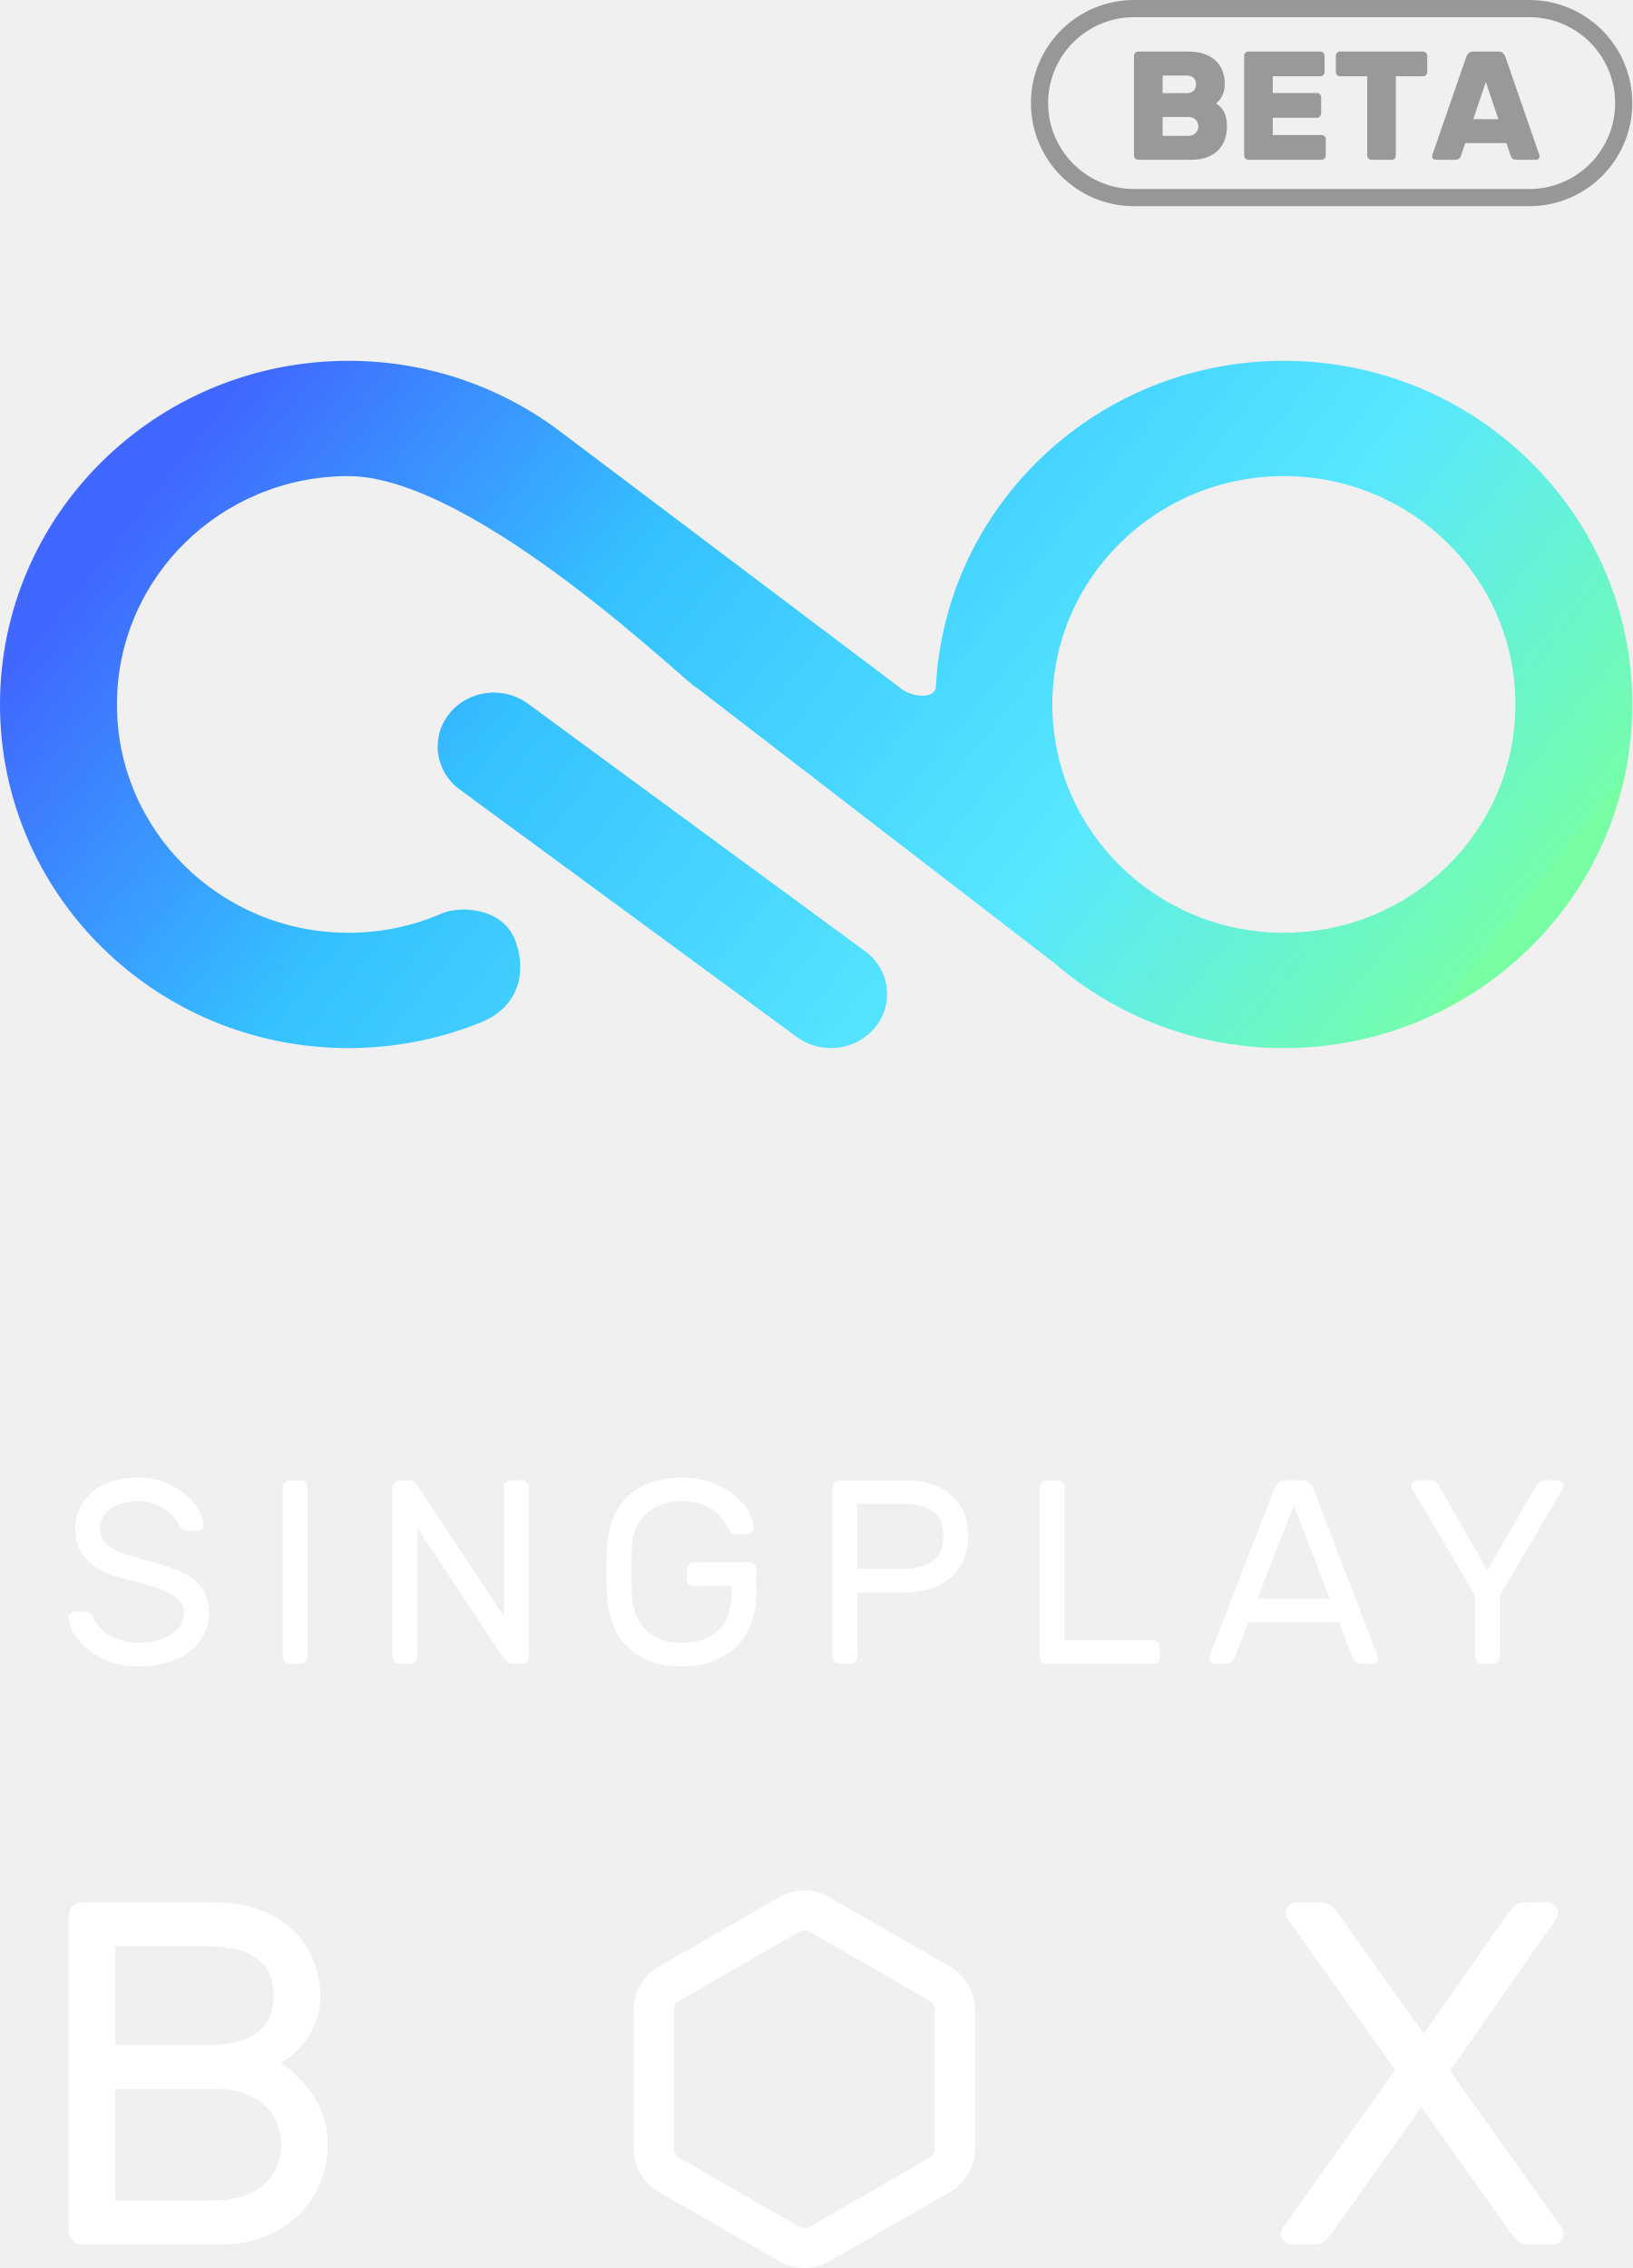
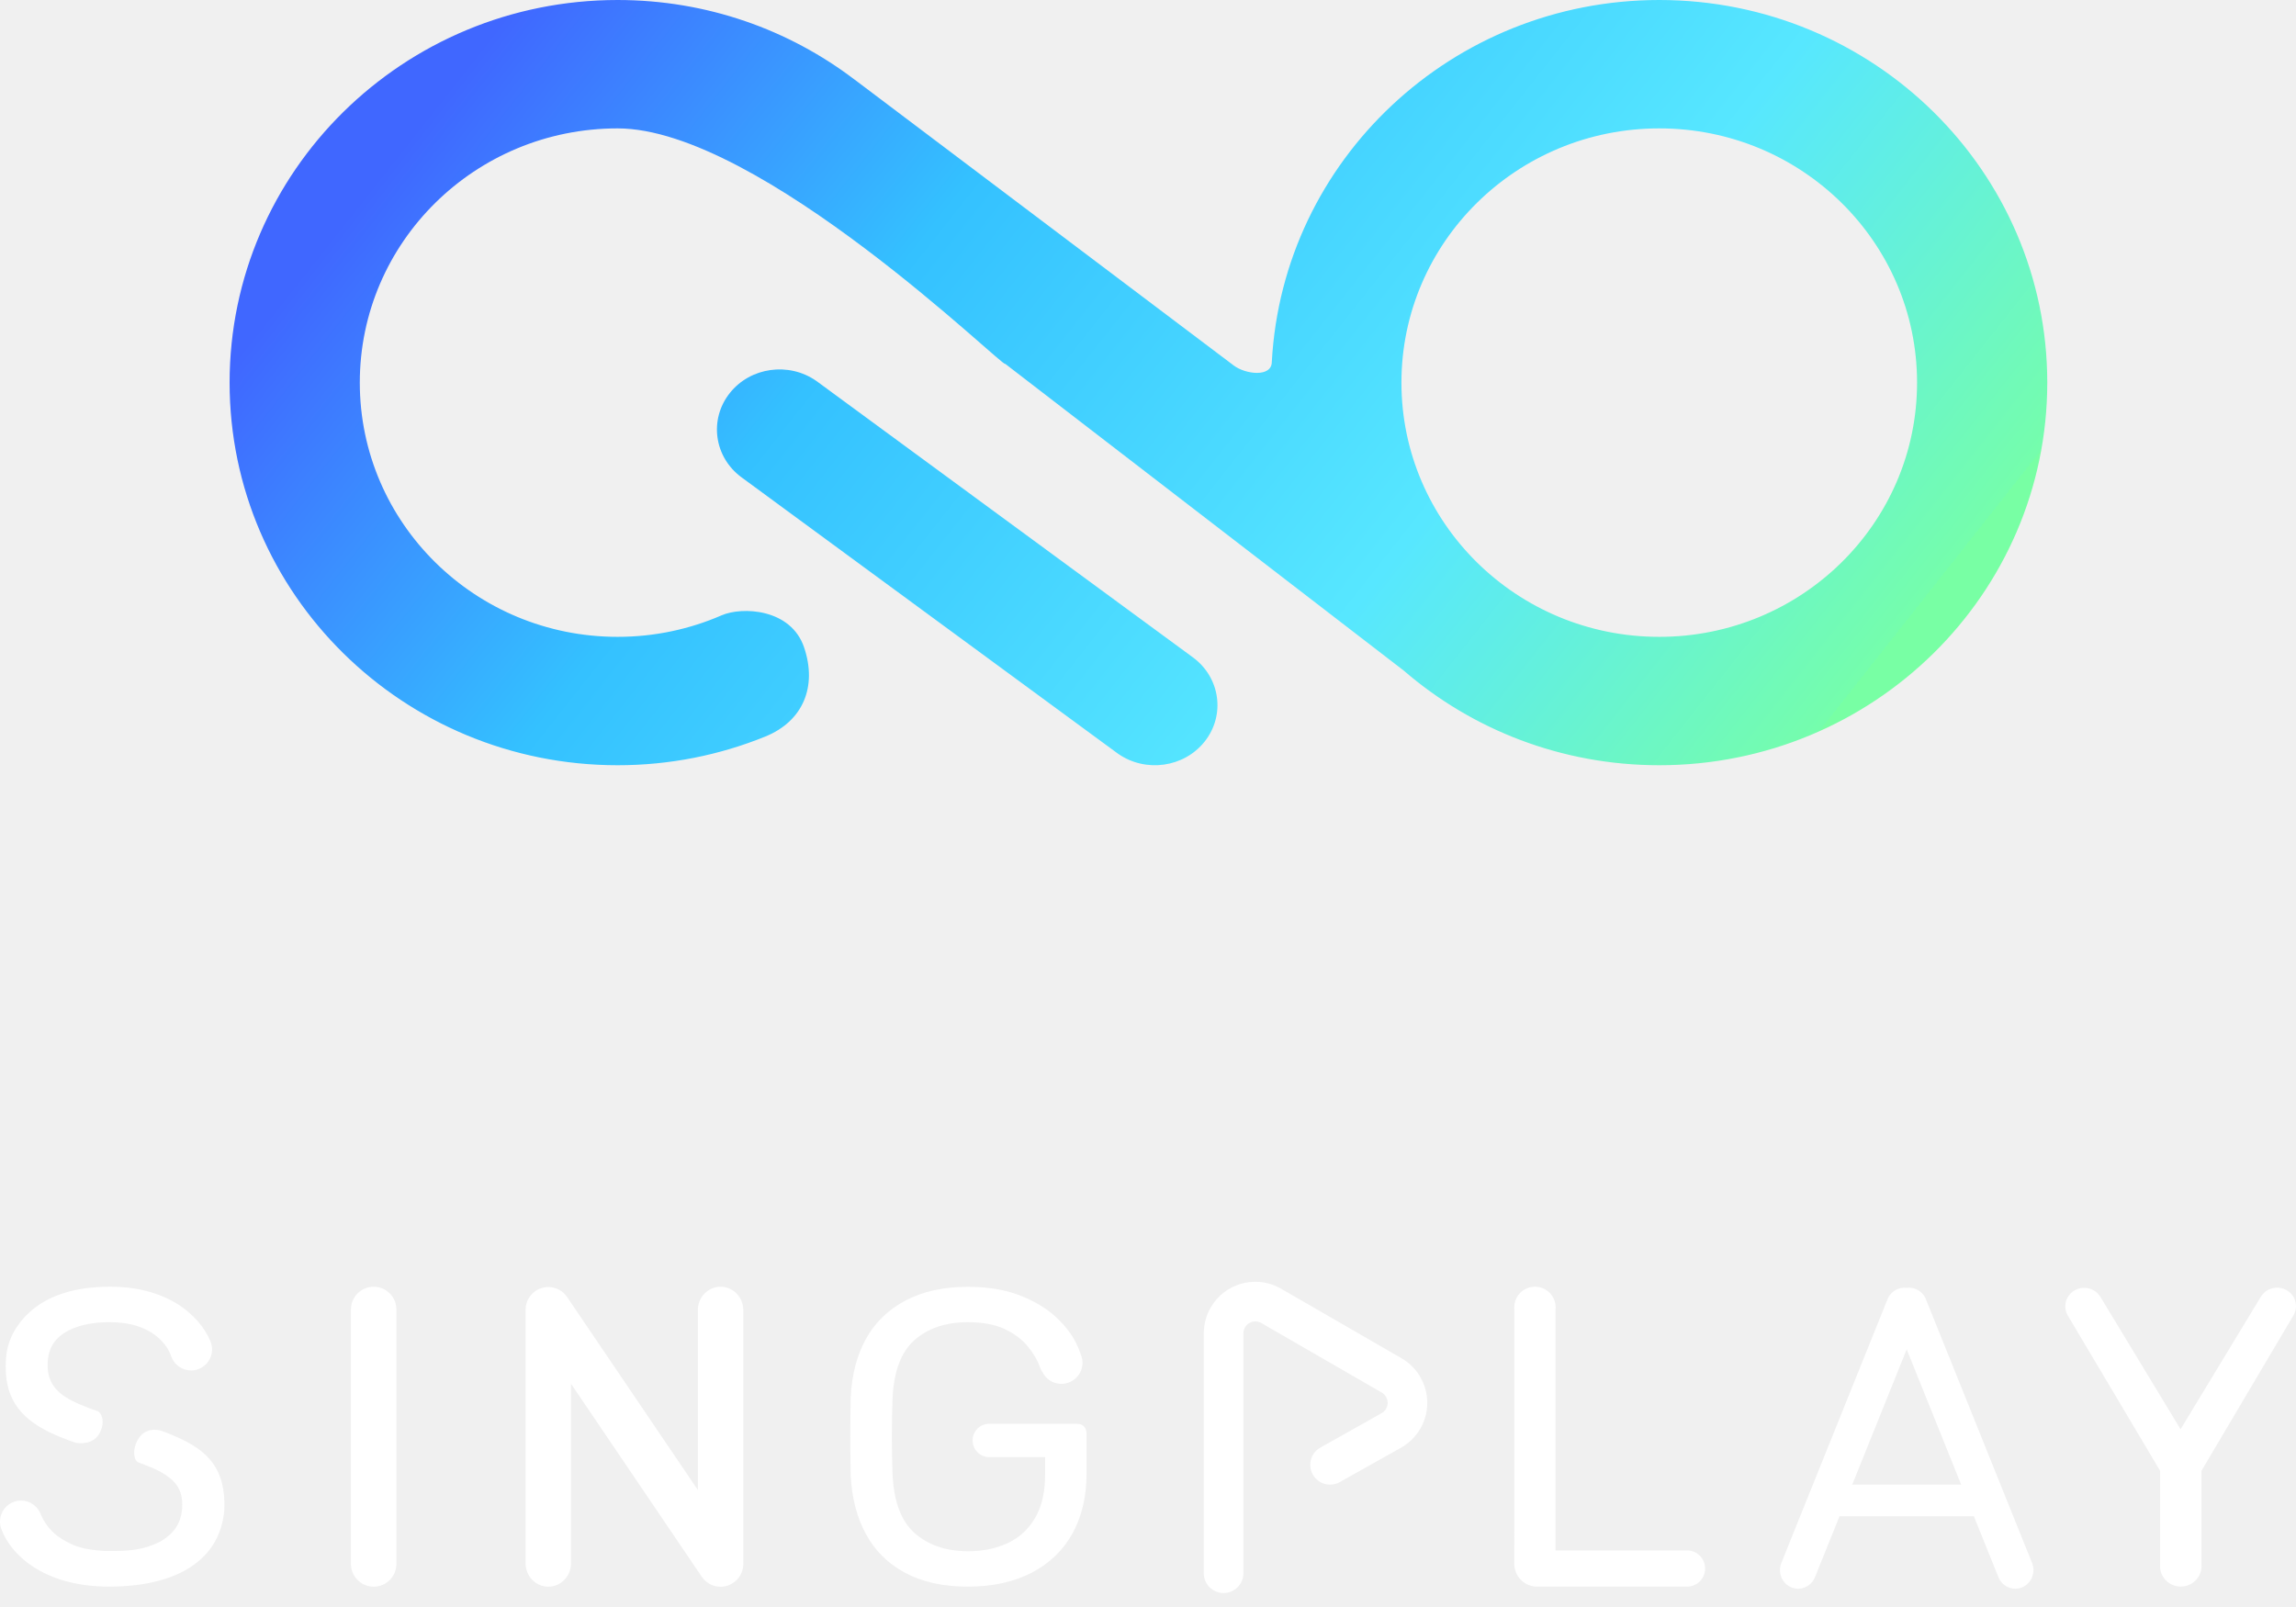
- <svg xmlns="http://www.w3.org/2000/svg" width="95" height="132" viewBox="0 0 95 132">
+ <svg xmlns="http://www.w3.org/2000/svg" width="120px" height="84px" viewBox="0 0 120 84" version="1.1">
  <defs>
-     <linearGradient id="1z9nvfj6ca" x1="4.448%" x2="97.288%" y1="34.926%" y2="65.55%">
-       <stop offset="0%" stop-color="#4067FF" />
-       <stop offset="31.648%" stop-color="#34C1FF" />
-       <stop offset="70.078%" stop-color="#57E7FF" />
-       <stop offset="100%" stop-color="#75FDAC" />
-       <stop offset="100%" stop-color="#78FFA4" />
-       <stop offset="100%" stop-color="#78FFA4" />
+     <linearGradient x1="4.448%" y1="34.926%" x2="97.288%" y2="65.55%" id="linearGradient-1">
+       <stop stop-color="#4067FF" offset="0%" />
+       <stop stop-color="#34C1FF" offset="31.648%" />
+       <stop stop-color="#57E7FF" offset="70.078%" />
+       <stop stop-color="#75FDAC" offset="100%" />
+       <stop stop-color="#78FFA4" offset="100%" />
+       <stop stop-color="#78FFA4" offset="100%" />
    </linearGradient>
  </defs>
-   <g fill="none" fill-rule="evenodd">
-     <g>
-       <g>
-         <g>
-           <g fill="url(#1z9nvfj6ca)" fill-rule="nonzero" transform="translate(-690, -288) translate(307, 288) translate(383, 0) translate(0, 21)">
-             <path d="M74.72 0C85.92 0 95 8.954 95 20s-9.08 20-20.28 20c-5.114 0-9.786-1.867-13.354-4.948L40.535 19.015c.016.326-12.814-12.304-20.256-12.304-7.441 0-13.474 5.95-13.474 13.289 0 7.34 6.033 13.289 13.474 13.289 1.933 0 3.77-.402 5.432-1.124 1.067-.464 3.625-.365 4.316 1.678.69 2.043-.052 3.854-2.026 4.656-2.38.967-4.988 1.501-7.722 1.501C9.08 40 0 31.046 0 20S9.08 0 20.28 0c4.665 0 8.963 1.554 12.39 4.165v-.002c9.907 7.47 19.207 14.486 19.816 14.945.61.459 1.986.632 1.986-.202C55.047 8.37 63.892 0 74.72 0zM30.657 19.906l.07.05 19.62 14.404c1.434 1.053 1.71 3.026.613 4.405-1.079 1.357-3.083 1.634-4.514.64l-.07-.05L26.756 24.95c-1.435-1.054-1.71-3.026-.613-4.406 1.078-1.357 3.082-1.634 4.513-.64zM74.721 6.71c-7.442 0-13.475 5.95-13.475 13.289 0 7.34 6.033 13.289 13.475 13.289 7.441 0 13.474-5.95 13.474-13.289 0-7.34-6.033-13.289-13.474-13.289z" />
+   <g id="Web" stroke="none" stroke-width="1" fill="none" fill-rule="evenodd">
+     <g id="index-desktop" transform="translate(-660, -309)" fill-rule="nonzero">
+       <g id="content" transform="translate(307, 309)">
+         <g id="Group" transform="translate(353, 0)">
+           <g transform="translate(12, -0)" fill="url(#linearGradient-1)" id="logo">
+             <path d="M74.721,-1.25959849e-13 C85.921,-1.25959849e-13 95,8.954 95,20 C95,31.046 85.921,40 74.721,40 C69.606,40 64.934,38.133 61.366,35.052 L40.535,19.015 C40.551,19.341 27.721,6.711 20.279,6.711 C12.838,6.711 6.805,12.661 6.805,20 C6.805,27.339 12.838,33.289 20.279,33.289 C22.212,33.289 24.05,32.887 25.711,32.165 C26.778,31.701 29.336,31.8 30.027,33.843 C30.718,35.886 29.975,37.697 28.001,38.499 C25.621,39.466 23.013,40 20.279,40 C9.079,40 0,31.046 0,20 C0,8.954 9.079,-1.25959849e-13 20.279,-1.25959849e-13 C24.945,-1.25959849e-13 29.243,1.554 32.669,4.165 C32.67,4.165 32.67,4.165 32.67,4.163 C42.577,11.633 51.877,18.649 52.486,19.108 C53.095,19.567 54.472,19.74 54.472,18.906 C55.047,8.369 63.893,-1.25959849e-13 74.721,-1.25959849e-13 Z M30.656,19.906 L30.726,19.956 L50.345,34.36 C51.78,35.413 52.055,37.386 50.959,38.765 C49.88,40.122 47.876,40.399 46.445,39.405 L46.375,39.355 L26.756,24.951 C25.321,23.897 25.046,21.925 26.143,20.545 C27.221,19.188 29.225,18.911 30.656,19.906 Z M74.721,6.711 C67.279,6.711 61.246,12.661 61.246,20 C61.246,27.339 67.279,33.289 74.721,33.289 C82.162,33.289 88.195,27.339 88.195,20 C88.195,12.661 82.162,6.711 74.721,6.711 Z" id="Combined-Shape" />
          </g>
-           <g fill="#FFF" fill-rule="nonzero">
-             <path d="M44.271 24.419l7.02 4.04c.902.52 1.457 1.478 1.457 2.515v8.081c0 1.038-.555 1.997-1.456 2.515l-7.02 4.04c-.902.52-2.012.52-2.914 0l-7.02-4.04c-.9-.518-1.456-1.477-1.456-2.515v-8.08c0-1.038.555-1.997 1.456-2.516l7.02-4.04c.902-.519 2.012-.519 2.913 0zm-35.867.297l.359.006c1.056.033 1.943.216 2.661.55.798.369 1.434.824 1.909 1.364.475.54.812 1.124 1.011 1.75.2.625.3 1.185.3 1.678 0 .626-.095 1.175-.285 1.65-.19.474-.413.872-.67 1.194-.256.323-.513.578-.77.768-.153.114-.281.207-.384.28l-.17.118.266.193c.612.465 1.154 1.05 1.628 1.756.541.806.812 1.749.812 2.83 0 .72-.133 1.422-.399 2.105-.266.682-.66 1.299-1.182 1.848-.523.55-1.178.991-1.966 1.323-.788.332-1.695.498-2.72.498H.768l-.122-.01c-.158-.024-.298-.096-.42-.218-.151-.151-.227-.332-.227-.54V25.484l.01-.121c.023-.158.096-.298.218-.419.152-.152.332-.228.541-.228h7.635zm64.349 0l.152.006c.293.023.51.116.653.279.167.19.287.332.361.427l4.944 6.94 4.832-6.912.05-.063c.074-.093.178-.219.311-.378.167-.199.435-.299.806-.299h1.194l.097.008c.126.02.237.079.333.177.12.124.18.27.18.441 0 .095-.027.2-.083.313L80.39 34.53l6.527 9.16.032.07c.019.045.03.083.037.114.01.048.014.09.014.128 0 .17-.06.318-.18.441s-.264.185-.431.185h-1.305l-.152-.005c-.29-.02-.499-.099-.626-.237-.148-.161-.268-.299-.36-.412l-5.222-7.339-5.221 7.339-.075.09c-.08.094-.175.201-.286.322-.148.161-.407.242-.778.242H71.17l-.097-.008c-.126-.02-.237-.078-.333-.177-.12-.123-.18-.27-.18-.44 0-.039.004-.081.013-.129.01-.047.032-.109.07-.185l6.554-9.215-6.277-8.818-.046-.11c-.025-.072-.037-.14-.037-.203 0-.17.06-.317.18-.44.12-.124.264-.186.43-.186h1.306zm-30.11 1.654l-.11.048-7.02 4.04c-.15.087-.254.238-.285.41l-.009.106v8.081c0 .18.08.346.21.457l.085.06 7.02 4.04c.14.08.304.096.453.048l.11-.048 7.02-4.04c.15-.087.254-.238.285-.41l.009-.107v-8.08c0-.18-.08-.346-.21-.457l-.085-.06-7.02-4.04c-.14-.08-.304-.097-.454-.048zM8.517 35.582H2.706v6.485h5.812c.627 0 1.183-.085 1.667-.256.484-.17.888-.408 1.21-.711.324-.304.566-.645.727-1.024.162-.38.242-.787.242-1.223 0-.417-.076-.825-.228-1.223-.151-.398-.384-.75-.698-1.053-.313-.303-.712-.545-1.196-.725-.484-.18-1.059-.27-1.724-.27zm-.399-8.306H2.706v5.746H8.12c1.273 0 2.227-.247 2.864-.74.636-.493.954-1.204.954-2.133s-.318-1.64-.954-2.133c-.637-.493-1.591-.74-2.864-.74zM3.995 0c.617 0 1.162.097 1.632.29.471.193.871.43 1.2.71.33.279.58.58.752.9.172.32.263.607.274.862.01.091-.02.17-.092.236-.07.066-.151.1-.243.1h-.622l-.104-.008c-.064-.009-.118-.027-.162-.054-.066-.04-.134-.132-.205-.274-.05-.102-.134-.232-.25-.39-.117-.157-.274-.31-.472-.457-.197-.148-.438-.275-.721-.382-.284-.106-.613-.16-.987-.16-.284 0-.555.033-.813.1-.258.065-.489.165-.691.297-.203.132-.365.297-.486.496-.122.198-.182.43-.182.694 0 .264.058.488.174.671.117.183.304.349.562.496.259.148.585.282.98.404.395.122.876.26 1.443.412.577.153 1.066.32 1.466.504.4.183.726.389.98.618.252.229.437.493.554.793.116.3.174.638.174 1.015 0 .457-.098.877-.296 1.258-.197.382-.473.71-.828.984-.354.275-.782.489-1.283.641-.501.153-1.06.23-1.678.23-.588 0-1.13-.087-1.626-.26-.496-.173-.921-.397-1.275-.672-.355-.274-.636-.58-.843-.915C.119 8.803.01 8.473 0 8.147c0-.091.033-.17.099-.236.066-.066.144-.1.235-.1h.623l.097.007c.062.01.118.028.169.055.076.04.144.132.205.274.06.143.154.298.28.466.127.167.297.325.51.473.212.147.47.272.774.373.304.102.663.153 1.079.153.354 0 .69-.04 1.01-.122.319-.081.6-.198.843-.351.243-.153.435-.336.577-.55.142-.213.212-.452.212-.716 0-.265-.08-.491-.243-.68-.162-.187-.394-.358-.698-.51-.304-.153-.676-.293-1.117-.42-.44-.127-.939-.262-1.496-.404-.506-.133-.936-.293-1.29-.48-.355-.19-.644-.405-.867-.65C.78 4.487.62 4.217.524 3.922.428 3.626.38 3.306.38 2.96c0-.376.076-.743.228-1.099.151-.356.377-.671.675-.946.3-.274.674-.495 1.124-.663C2.858.084 3.387 0 3.995 0zM35.67 0c.689 0 1.294.102 1.815.305.522.204.957.455 1.307.755.349.3.612.62.79.962.177.34.27.648.28.923.01.091-.02.17-.09.236-.072.066-.153.1-.244.1h-.622l-.114-.005c-.176-.016-.285-.07-.327-.164-.121-.244-.26-.473-.418-.686-.157-.214-.341-.397-.554-.55-.213-.152-.468-.274-.767-.366-.299-.091-.65-.137-1.056-.137-.415 0-.797.059-1.146.176-.35.117-.651.292-.904.526-.253.234-.456.526-.608.877-.152.351-.233.76-.243 1.228-.02.458-.03.88-.03 1.267 0 .386.01.808.03 1.266.01.488.091.916.243 1.282s.355.668.608.907c.253.24.554.418.904.534.349.117.731.176 1.146.176.405 0 .785-.05 1.14-.153.354-.101.663-.267.926-.495.263-.23.468-.527.615-.893.147-.366.22-.814.22-1.343v-.427h-2.187l-.08-.007c-.078-.016-.148-.054-.208-.115-.081-.081-.122-.178-.122-.29V5.34l.008-.081c.015-.078.053-.148.114-.209.08-.081.177-.122.288-.122h3.22l.08.008c.079.015.148.053.209.114.08.081.121.178.121.29v1.45l-.008.3c-.026.496-.12.957-.28 1.385-.193.514-.474.956-.843 1.328-.37.37-.825.66-1.367.87-.542.208-1.157.312-1.846.312-.729 0-1.362-.11-1.898-.328-.537-.219-.982-.516-1.337-.892-.354-.377-.623-.82-.805-1.328-.182-.508-.283-1.058-.304-1.648-.03-.895-.03-1.79 0-2.685.02-.56.12-1.088.297-1.587.177-.498.445-.935.805-1.312.359-.376.807-.671 1.344-.885.536-.213 1.17-.32 1.898-.32zM13.485.153l.081.007c.078.015.147.054.208.115.08.081.121.178.121.29v9.856l-.007.08c-.015.079-.053.148-.114.21-.081.08-.177.122-.289.122h-.622l-.081-.008c-.078-.015-.147-.054-.208-.115-.081-.08-.122-.178-.122-.29V.566l.008-.082c.015-.078.053-.147.114-.208.081-.082.177-.122.289-.122h.622zm6.301 0l.083.005c.106.016.197.062.274.14.096.096.18.2.25.312l4.937 7.461V.565l.008-.082c.015-.078.053-.147.114-.208.08-.082.177-.122.288-.122h.623l.08.007c.079.015.148.054.209.115.08.081.121.178.121.29v9.856l-.007.08c-.016.079-.054.148-.114.21-.081.08-.178.122-.289.122h-.532l-.082-.006c-.106-.016-.198-.062-.275-.14-.096-.096-.18-.2-.25-.312l-4.937-7.46v7.506l-.007.08c-.015.079-.053.148-.114.21-.081.08-.177.122-.289.122h-.622l-.081-.008c-.078-.015-.147-.054-.208-.115-.08-.08-.121-.178-.121-.29V.566l.007-.082c.015-.078.053-.147.114-.208.081-.082.177-.122.289-.122h.531zm28.9 0l.294.007c.388.02.758.082 1.11.183.441.127.829.323 1.163.588.334.264.6.6.797 1.007.198.406.296.89.296 1.45 0 .558-.098 1.044-.296 1.456-.197.412-.463.755-.797 1.03s-.722.478-1.162.61c-.44.132-.909.199-1.405.199H45.89v3.738l-.008.08c-.015.079-.053.148-.113.21-.081.08-.178.122-.289.122h-.623l-.08-.008c-.078-.015-.148-.054-.208-.115-.081-.08-.122-.178-.122-.29V.566l.008-.082c.015-.078.053-.147.114-.208.08-.082.177-.122.288-.122h3.828zm8.852 0l.081.007c.078.015.147.054.208.115.081.081.122.178.122.29v8.894h5.149l.08.008c.078.015.147.053.208.114.081.082.122.178.122.29v.55l-.008.08c-.015.079-.053.148-.114.21-.08.08-.177.122-.288.122h-6.182l-.08-.008c-.079-.015-.148-.054-.209-.115-.08-.08-.121-.178-.121-.29V.566l.007-.082c.015-.078.053-.147.114-.208.081-.082.177-.122.289-.122h.622zm14.215 0l.115.006c.146.018.26.072.34.161.102.112.178.224.228.336l3.706 9.627.034.085c.018.052.027.095.027.129 0 .091-.033.17-.099.236-.065.066-.144.1-.235.1h-.562l-.114-.006c-.143-.014-.246-.055-.311-.124-.081-.087-.137-.17-.167-.252l-.79-2.03h-5.27l-.79 2.03-.04.082c-.03.056-.074.112-.128.17-.08.086-.222.13-.425.13h-.562l-.066-.007c-.063-.012-.12-.043-.17-.093-.065-.066-.098-.145-.098-.236 0-.051.02-.122.06-.214L70.159.656l.06-.112c.044-.074.1-.149.168-.224.101-.111.253-.167.456-.167h.91zm7.38 0l.114.004c.143.013.25.053.318.118.086.081.155.167.205.259l2.795 4.852 2.81-4.852.056-.09c.042-.059.091-.115.149-.17.086-.08.23-.121.433-.121h.653l.066.006c.063.012.12.043.17.093.065.066.098.145.098.236 0 .051-.025.122-.076.214l-3.63 6.148v3.57l-.008.082c-.015.078-.053.147-.114.208-.08.082-.177.123-.288.123h-.623l-.08-.008c-.078-.015-.148-.054-.208-.115-.081-.08-.122-.178-.122-.29V6.85L78.221.702l-.033-.065c-.029-.061-.043-.11-.043-.149 0-.091.033-.17.099-.236.066-.066.144-.1.235-.1h.653zm-7.836 1.449l-2.111 5.447h4.207l-2.096-5.447zM48.61 1.526H45.89v3.783h2.719c.729 0 1.293-.157 1.693-.473.4-.315.6-.798.6-1.449 0-.65-.2-1.124-.6-1.419-.4-.295-.964-.442-1.693-.442z" transform="translate(-690, -288) translate(307, 288) translate(383, 0) translate(4, 86)" />
-           </g>
-           <g>
-             <path stroke="#979797" d="M29 .5c1.519 0 2.894.616 3.89 1.61.994.996 1.61 2.371 1.61 3.89 0 1.519-.616 2.894-1.61 3.89-.996.994-2.371 1.61-3.89 1.61h0H6c-1.519 0-2.894-.616-3.89-1.61C1.117 8.893.5 7.518.5 6c0-1.519.616-2.894 1.61-3.89C3.107 1.117 4.482.5 6 .5h0z" transform="translate(-690, -288) translate(307, 288) translate(383, 0) translate(60, 0)" />
-             <path fill="#999" fill-rule="nonzero" d="M9.33 9.3c.384 0 .708-.056.972-.167.264-.11.479-.257.643-.44.165-.184.284-.392.356-.626.072-.234.108-.474.108-.72 0-.3-.046-.557-.14-.77-.092-.213-.256-.4-.49-.562.036-.03.082-.074.14-.13.056-.058.112-.132.166-.225.054-.094.1-.205.14-.333.039-.13.058-.281.058-.455 0-.222-.036-.446-.108-.67-.072-.225-.19-.426-.356-.603-.165-.178-.385-.322-.661-.433C9.882 3.057 9.543 3 9.141 3H6.243c-.066 0-.123.024-.171.072-.048.048-.072.105-.072.171v5.814c0 .066.024.123.072.171.048.048.105.072.171.072H9.33zm-.27-3.879H7.665V4.395H9.06c.18 0 .316.046.41.14.092.093.139.217.139.373s-.046.28-.14.373c-.092.094-.229.14-.409.14zm.09 2.484H7.665V6.807H9.15c.18 0 .324.052.432.157.108.105.162.236.162.392 0 .156-.054.287-.162.391-.108.106-.252.158-.432.158zM16.917 9.3c.066 0 .123-.024.171-.072.048-.048.072-.105.072-.171v-.954c0-.066-.024-.123-.072-.171-.048-.048-.105-.072-.171-.072h-2.844V6.852h2.574c.066 0 .123-.024.171-.072.048-.048.072-.105.072-.171v-.954c0-.066-.024-.123-.072-.171-.048-.048-.105-.072-.171-.072h-2.574V4.44h2.772c.066 0 .123-.024.171-.072.048-.048.072-.105.072-.171v-.954c0-.066-.024-.123-.072-.171-.048-.048-.105-.072-.171-.072h-4.194c-.066 0-.123.024-.171.072-.048.048-.072.105-.072.171v5.814c0 .066.024.123.072.171.048.048.105.072.171.072h4.266zm4.077 0c.066 0 .123-.024.171-.072.048-.048.072-.105.072-.171V4.44h1.584c.066 0 .123-.024.171-.072.048-.048.072-.105.072-.171v-.954c0-.066-.024-.123-.072-.171-.048-.048-.105-.072-.171-.072h-4.833c-.066 0-.123.024-.171.072-.048.048-.072.105-.072.171v.954c0 .066.024.123.072.171.048.048.105.072.171.072h1.584v4.617c0 .066.024.123.072.171.048.048.105.072.171.072h1.179zm3.681 0c.12 0 .206-.026.256-.077.052-.05.083-.1.095-.148l.252-.747h2.394l.252.747c.012.048.044.098.095.149.05.05.136.076.256.076h1.134c.054 0 .1-.02.14-.059.038-.038.058-.085.058-.139 0-.03-.012-.075-.036-.135l-1.962-5.67c-.024-.066-.068-.132-.13-.198-.063-.066-.155-.099-.275-.099h-1.458c-.12 0-.211.033-.274.099-.064.066-.107.132-.131.198l-1.962 5.67c-.024.06-.036.105-.036.135 0 .054.02.1.058.14.04.038.086.058.14.058h1.134zm2.529-2.367h-1.458l.729-2.16.729 2.16z" transform="translate(-690, -288) translate(307, 288) translate(383, 0) translate(60, 0)" />
+           <g transform="translate(-0, 65)" fill="#FFFFFF" id="Combined-Shape">
+             <path d="M66.797,2.277 L66.953,2.361 L73.251,5.997 L73.404,6.093 C73.754,6.328 74.045,6.642 74.252,7.011 C74.951,8.255 74.554,9.816 73.374,10.583 L73.223,10.675 L70.023,12.471 L69.922,12.521 C69.442,12.726 68.875,12.54 68.614,12.075 C68.354,11.612 68.488,11.035 68.908,10.731 L69.01,10.666 L72.209,8.869 L72.28,8.823 C72.524,8.639 72.601,8.298 72.447,8.024 C72.406,7.951 72.351,7.887 72.285,7.836 L72.216,7.79 L65.918,4.154 L65.842,4.117 C65.559,4.001 65.227,4.109 65.069,4.381 C65.033,4.444 65.008,4.513 64.996,4.584 L64.986,4.692 L64.986,17.235 C64.986,17.807 64.523,18.27 63.951,18.27 C63.415,18.27 62.974,17.863 62.921,17.341 L62.916,17.235 L62.916,4.692 L62.922,4.515 C62.949,4.104 63.07,3.704 63.277,3.346 C63.99,2.11 65.535,1.654 66.797,2.277 Z M99.654,2.318 L99.733,2.311 C100.084,2.294 100.424,2.479 100.603,2.801 L100.657,2.913 L106.206,16.699 L106.241,16.8 C106.374,17.271 106.142,17.779 105.689,17.97 C105.238,18.16 104.726,17.969 104.495,17.543 L104.447,17.44 L103.165,14.258 L96.141,14.258 L94.86,17.44 C94.66,17.937 94.104,18.174 93.619,17.97 C93.165,17.779 92.933,17.271 93.067,16.8 L93.101,16.699 L98.651,2.913 C98.818,2.496 99.237,2.262 99.654,2.318 Z M37.66,2.26 C38.261,2.26 38.758,2.72 38.837,3.316 L38.848,3.481 L38.848,16.752 C38.847,17.093 38.7,17.427 38.427,17.658 L38.319,17.739 L38.229,17.791 L38.243,17.784 L38.227,17.795 C38.22,17.799 38.214,17.802 38.208,17.805 L38.215,17.8 L38.193,17.812 C38.033,17.896 37.852,17.942 37.66,17.942 C37.459,17.942 37.269,17.891 37.103,17.8 C37.095,17.796 37.087,17.791 37.079,17.787 L37.05,17.769 C36.951,17.711 36.86,17.637 36.78,17.549 L36.672,17.41 L29.844,7.33 L29.844,16.717 C29.844,17.392 29.313,17.938 28.657,17.938 C28.056,17.938 27.56,17.479 27.481,16.883 L27.47,16.717 L27.47,3.468 C27.469,3.083 27.654,2.704 27.999,2.474 C28.495,2.144 29.149,2.236 29.537,2.665 L29.645,2.804 L36.473,12.883 L36.473,3.481 C36.473,2.807 37.005,2.26 37.66,2.26 Z M19.529,2.26 C20.145,2.26 20.651,2.728 20.712,3.327 L20.718,3.449 L20.718,16.751 C20.718,17.407 20.186,17.938 19.531,17.938 C18.875,17.938 18.343,17.407 18.343,16.751 L18.341,3.449 C18.341,2.792 18.873,2.26 19.529,2.26 Z M50.581,2.264 C51.615,2.264 52.511,2.409 53.268,2.699 C54.026,2.989 54.649,3.356 55.137,3.798 C55.625,4.241 55.989,4.702 56.23,5.18 C56.341,5.403 56.428,5.612 56.491,5.81 C56.546,5.94 56.576,6.083 56.576,6.233 C56.576,6.843 56.082,7.336 55.473,7.336 C55.034,7.336 54.656,7.081 54.478,6.71 C54.438,6.655 54.399,6.58 54.361,6.486 C54.23,6.109 54.015,5.739 53.716,5.376 C53.418,5.014 53.017,4.712 52.515,4.473 C52.012,4.234 51.367,4.114 50.581,4.114 C49.43,4.114 48.501,4.426 47.794,5.05 C47.088,5.674 46.705,6.704 46.647,8.14 C46.603,9.432 46.603,10.723 46.647,12.015 C46.705,13.466 47.091,14.507 47.805,15.138 C48.519,15.769 49.452,16.085 50.602,16.085 C51.375,16.085 52.063,15.943 52.668,15.66 C53.272,15.377 53.749,14.938 54.099,14.344 C54.405,13.823 54.577,13.18 54.615,12.415 L54.623,12.08 L54.623,11.166 L51.719,11.165 L51.703,11.166 C51.222,11.166 50.832,10.776 50.832,10.294 C50.832,9.813 51.222,9.423 51.703,9.423 L51.735,9.423 L56.284,9.425 L56.398,9.433 C56.504,9.451 56.59,9.495 56.656,9.566 C56.721,9.637 56.762,9.726 56.779,9.833 L56.787,9.947 L56.787,12.036 L56.775,12.475 C56.722,13.483 56.482,14.374 56.055,15.149 C55.567,16.034 54.856,16.72 53.924,17.206 C52.992,17.692 51.877,17.935 50.581,17.935 C49.299,17.935 48.21,17.695 47.314,17.217 C46.418,16.738 45.733,16.063 45.259,15.192 C44.786,14.322 44.52,13.299 44.462,12.124 C44.452,11.698 44.446,11.255 44.442,10.793 L44.44,10.088 C44.44,9.37 44.447,8.685 44.462,8.032 C44.52,6.856 44.786,5.841 45.259,4.985 C45.733,4.128 46.421,3.461 47.325,2.982 C48.228,2.503 49.313,2.264 50.581,2.264 Z M80.224,2.257 C80.821,2.257 81.305,2.741 81.305,3.338 C81.305,3.378 81.303,3.417 81.299,3.456 L81.299,16.042 L88.183,16.042 C88.7,16.048 89.119,16.469 89.119,16.989 C89.119,17.511 88.695,17.935 88.172,17.935 C88.151,17.935 88.13,17.934 88.109,17.933 L80.344,17.935 L80.335,17.935 C79.719,17.935 79.213,17.467 79.152,16.868 L79.15,16.835 L79.15,16.847 L79.144,16.842 L79.145,3.397 L79.142,3.338 C79.142,3.318 79.143,3.298 79.144,3.279 L79.146,3.246 C79.193,2.692 79.657,2.257 80.224,2.257 Z M8.47,9.803 C8.77,9.914 8.805,9.928 8.964,9.995 L9.198,10.096 C10.868,10.824 11.811,11.766 11.725,13.931 C11.468,16.842 8.791,17.935 5.728,17.935 C3.95,17.935 2.537,17.506 1.444,16.693 C0.909,16.286 0.502,15.814 0.202,15.236 L0.092,14.976 C0.033,14.842 -8.52651283e-14,14.693 -8.52651283e-14,14.537 C-8.52651283e-14,13.929 0.492,13.437 1.099,13.437 C1.533,13.437 1.908,13.688 2.087,14.053 L2.132,14.156 L2.162,14.228 L2.28,14.465 C2.387,14.636 2.472,14.765 2.622,14.936 C2.769,15.095 2.867,15.185 2.972,15.264 L3.243,15.45 C3.849,15.817 4.266,15.949 5.02,16.033 L5.428,16.071 L6.061,16.071 C6.82,16.063 7.542,16 8.384,15.579 C8.984,15.215 9.433,14.765 9.519,13.865 C9.562,13.201 9.412,12.773 9.026,12.387 C8.608,12.007 8.155,11.795 7.578,11.572 C7.529,11.558 7.417,11.516 7.241,11.446 C6.978,11.342 6.897,10.736 7.241,10.195 C7.586,9.654 8.17,9.693 8.47,9.803 Z M119.013,2.307 C119.558,2.307 120,2.74 120,3.275 C120,3.473 119.939,3.658 119.835,3.811 L115.06,11.88 L115.06,16.804 C115.061,16.825 115.062,16.847 115.062,16.868 C115.062,17.455 114.577,17.931 113.978,17.931 C113.38,17.931 112.895,17.455 112.895,16.868 C112.895,16.846 112.896,16.825 112.897,16.804 L112.897,11.88 L108.108,3.823 C108.004,3.669 107.942,3.484 107.942,3.285 C107.942,2.75 108.384,2.317 108.929,2.317 C109.289,2.317 109.604,2.506 109.777,2.789 L113.967,9.709 L118.158,2.79 L118.159,2.79 C118.33,2.501 118.648,2.307 119.013,2.307 Z M99.653,5.531 L96.807,12.602 L102.499,12.602 L99.653,5.531 Z M5.774,2.257 C7.012,2.257 8.251,2.514 9.35,3.206 C10.088,3.708 10.678,4.335 11.007,5.13 L11.012,5.145 C11.058,5.267 11.084,5.399 11.084,5.537 C11.084,6.144 10.592,6.635 9.986,6.635 C9.553,6.635 9.178,6.384 9,6.02 L8.955,5.916 C8.752,5.3 8.262,4.842 7.771,4.57 C7.214,4.27 6.606,4.12 5.774,4.114 C4.55,4.098 3.243,4.42 2.729,5.319 C2.537,5.683 2.472,6.026 2.494,6.54 C2.561,7.462 3.153,7.938 3.961,8.315 L4.239,8.438 L4.679,8.614 C4.817,8.666 4.961,8.716 5.109,8.765 C5.295,8.841 5.529,9.324 5.199,9.924 C4.869,10.525 4.129,10.471 3.893,10.394 C3.811,10.367 3.726,10.337 3.639,10.304 C3.515,10.258 3.393,10.212 3.274,10.164 L2.921,10.018 C1.483,9.389 0.423,8.517 0.309,6.797 C0.245,5.705 0.438,5.041 0.872,4.372 C1.915,2.813 3.715,2.257 5.774,2.257 Z" />
          </g>
        </g>
      </g>
    </g>
  </g>
</svg>
